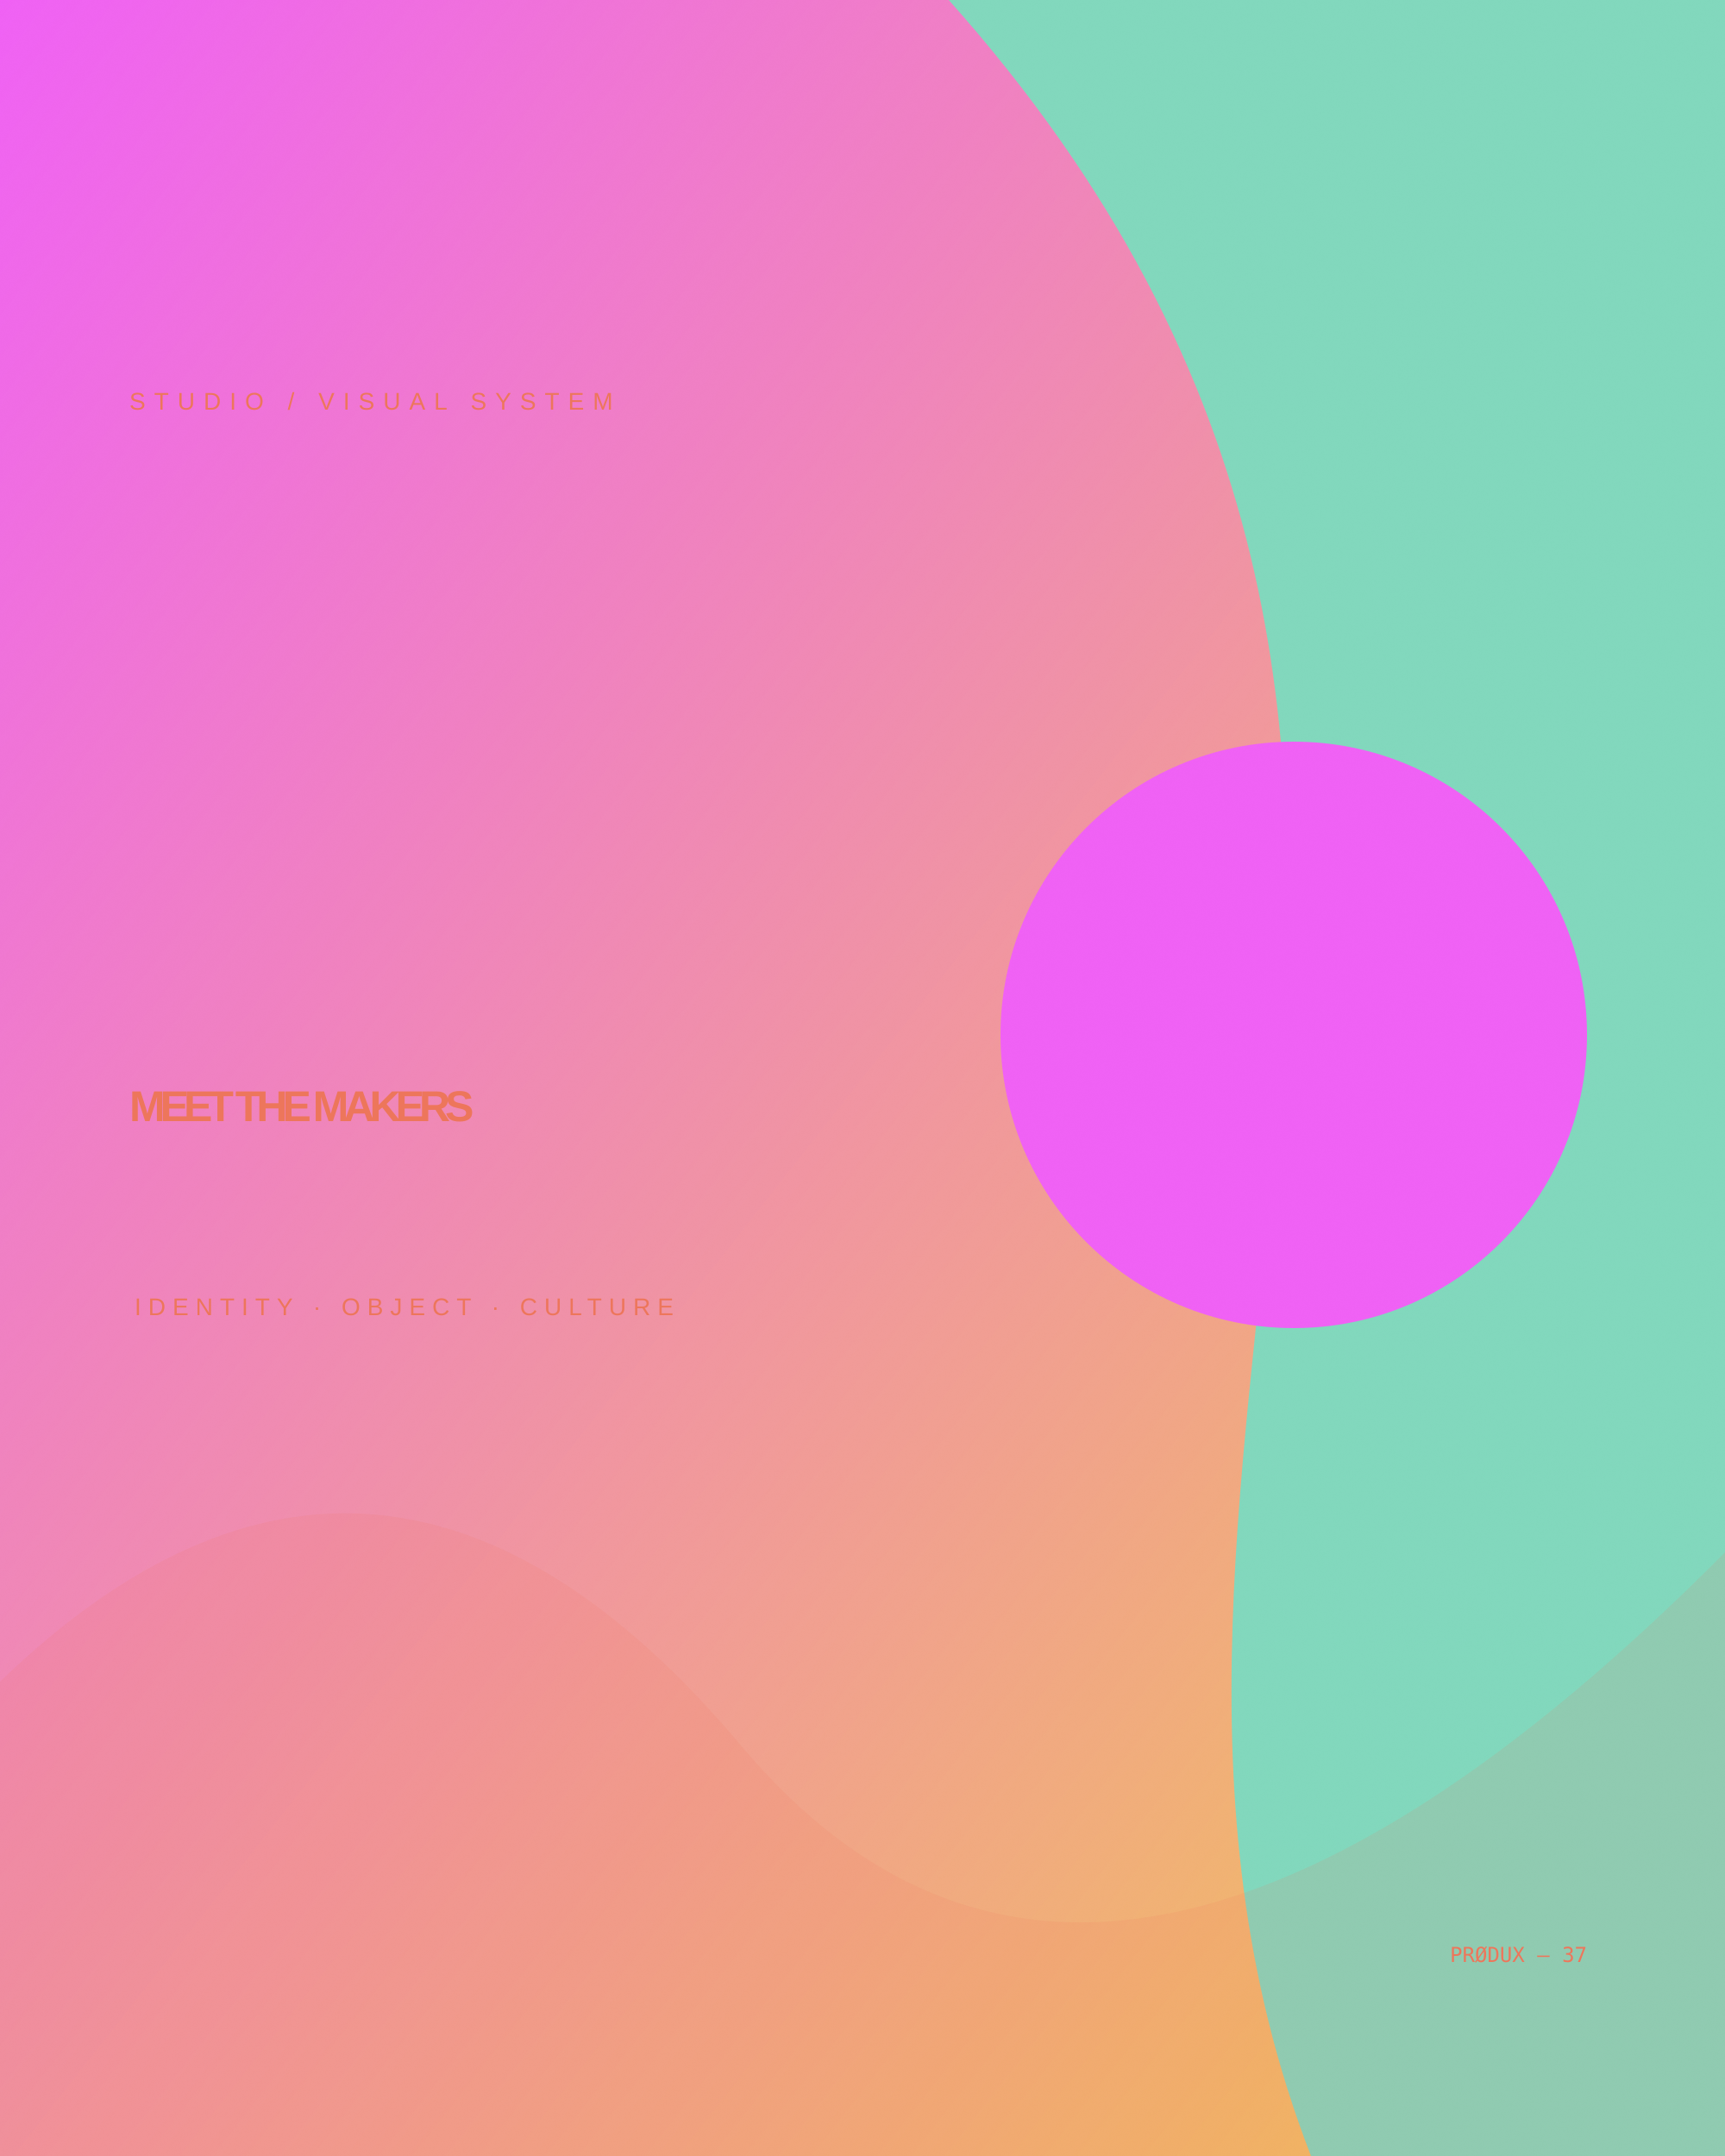
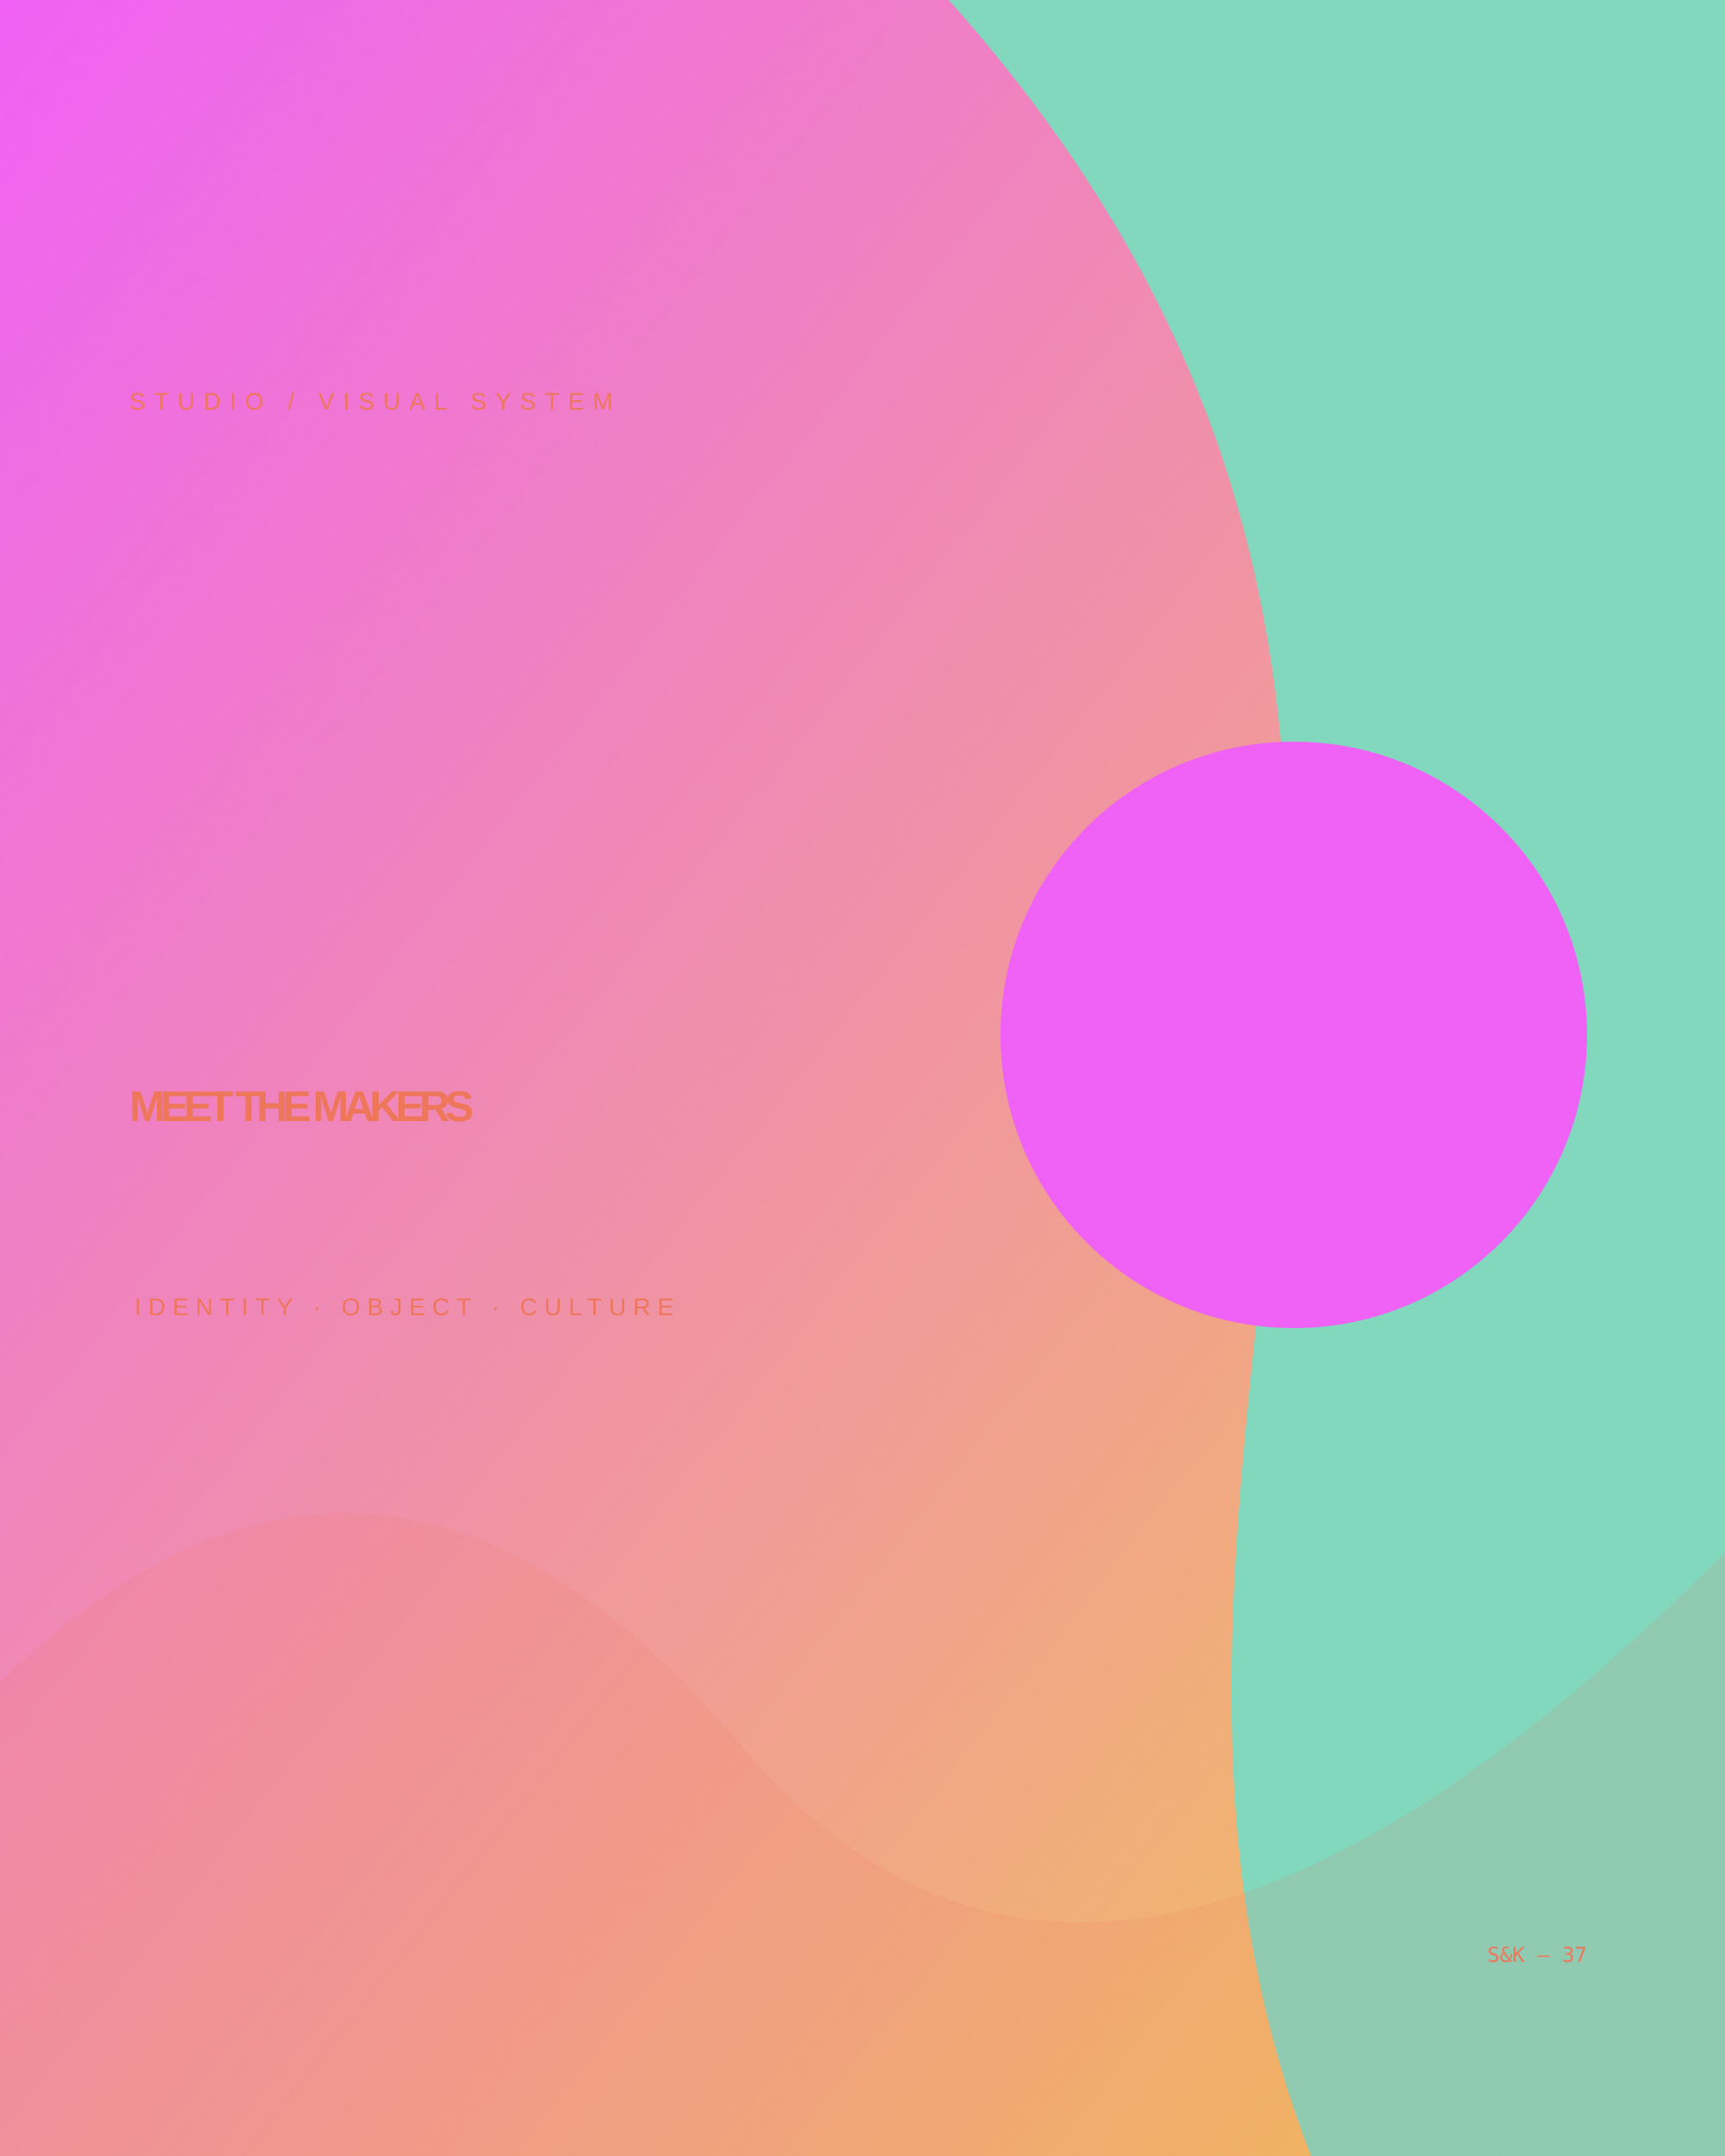
<svg xmlns="http://www.w3.org/2000/svg" width="1000" height="1250" viewBox="0 0 1000 1250">
  <defs>
    <linearGradient id="g" x1="0" y1="0" x2="1" y2="1">
      <stop stop-color="#f061f5" />
      <stop offset="1" stop-color="#f1c850" />
    </linearGradient>
    <filter id="noise">
      <feTurbulence baseFrequency=".7" numOctaves="2" stitchTiles="stitch" />
      <feColorMatrix values=".4 0 0 0 .2 .4 0 0 0 .2 .4 0 0 0 .2 0 0 0 .12 0" />
    </filter>
  </defs>
  <rect width="100%" height="100%" fill="url(#g)" />
  <path d="M550 0h450v1250H760C600 837.5 940 437.5 550 0Z" fill="#82d8bd" />
  <circle cx="750" cy="600" r="170" fill="#f061f5" />
  <path d="M0 975Q220 762.5 430 1012.5T1000 900V1250H0Z" fill="#ed765b" opacity=".13" />
  <rect width="100%" height="100%" filter="url(#noise)" opacity=".14" />
  <text x="75" y="237.5" fill="#ed765b" font-family="Arial,sans-serif" font-size="14" letter-spacing="5">STUDIO / VISUAL SYSTEM</text>
  <text x="75" y="650" fill="#ed765b" font-family="Arial,sans-serif" font-size="25" font-weight="600" letter-spacing="-3">MEET THE MAKERS</text>
  <text x="78" y="762.5" fill="#ed765b" font-family="Arial,sans-serif" font-size="14" letter-spacing="4">IDENTITY · OBJECT · CULTURE</text>
-   <text x="920" y="1137.5" text-anchor="end" fill="#ed765b" font-family="monospace" font-size="12">PRØDUX — 37</text>
+   <text x="920" y="1137.5" text-anchor="end" fill="#ed765b" font-family="monospace" font-size="12">S&amp;K — 37</text>
</svg>
